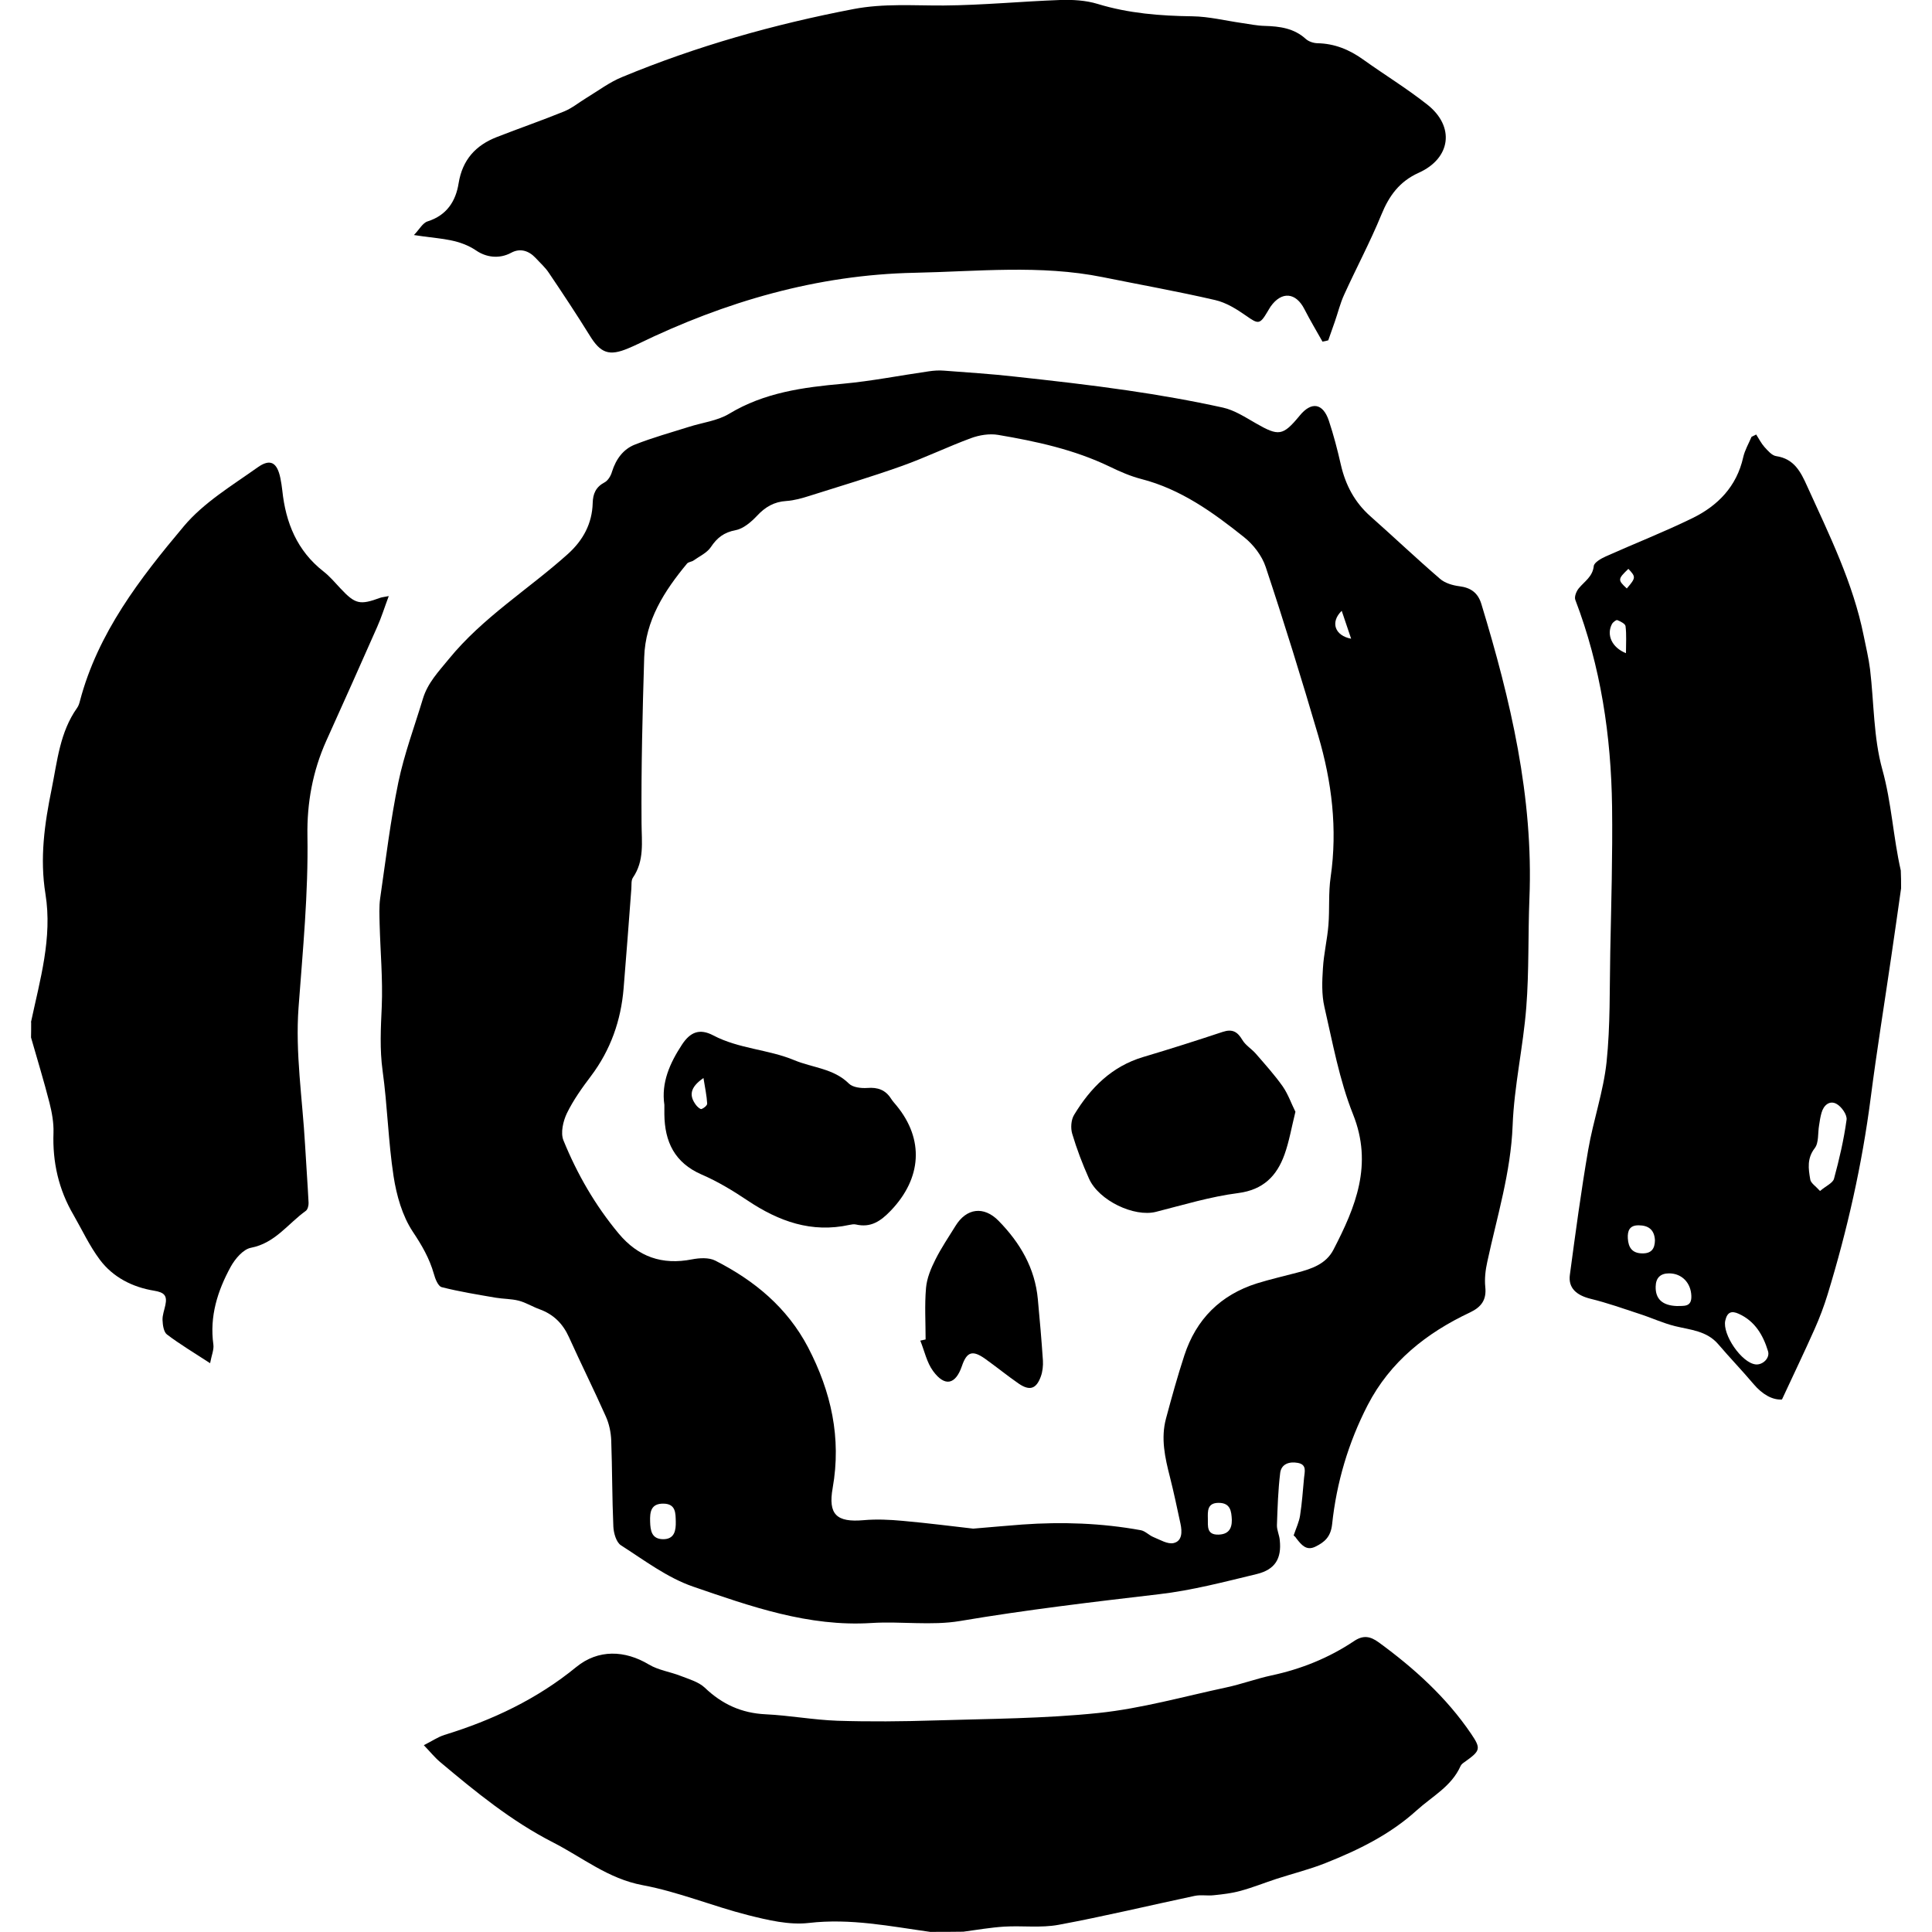
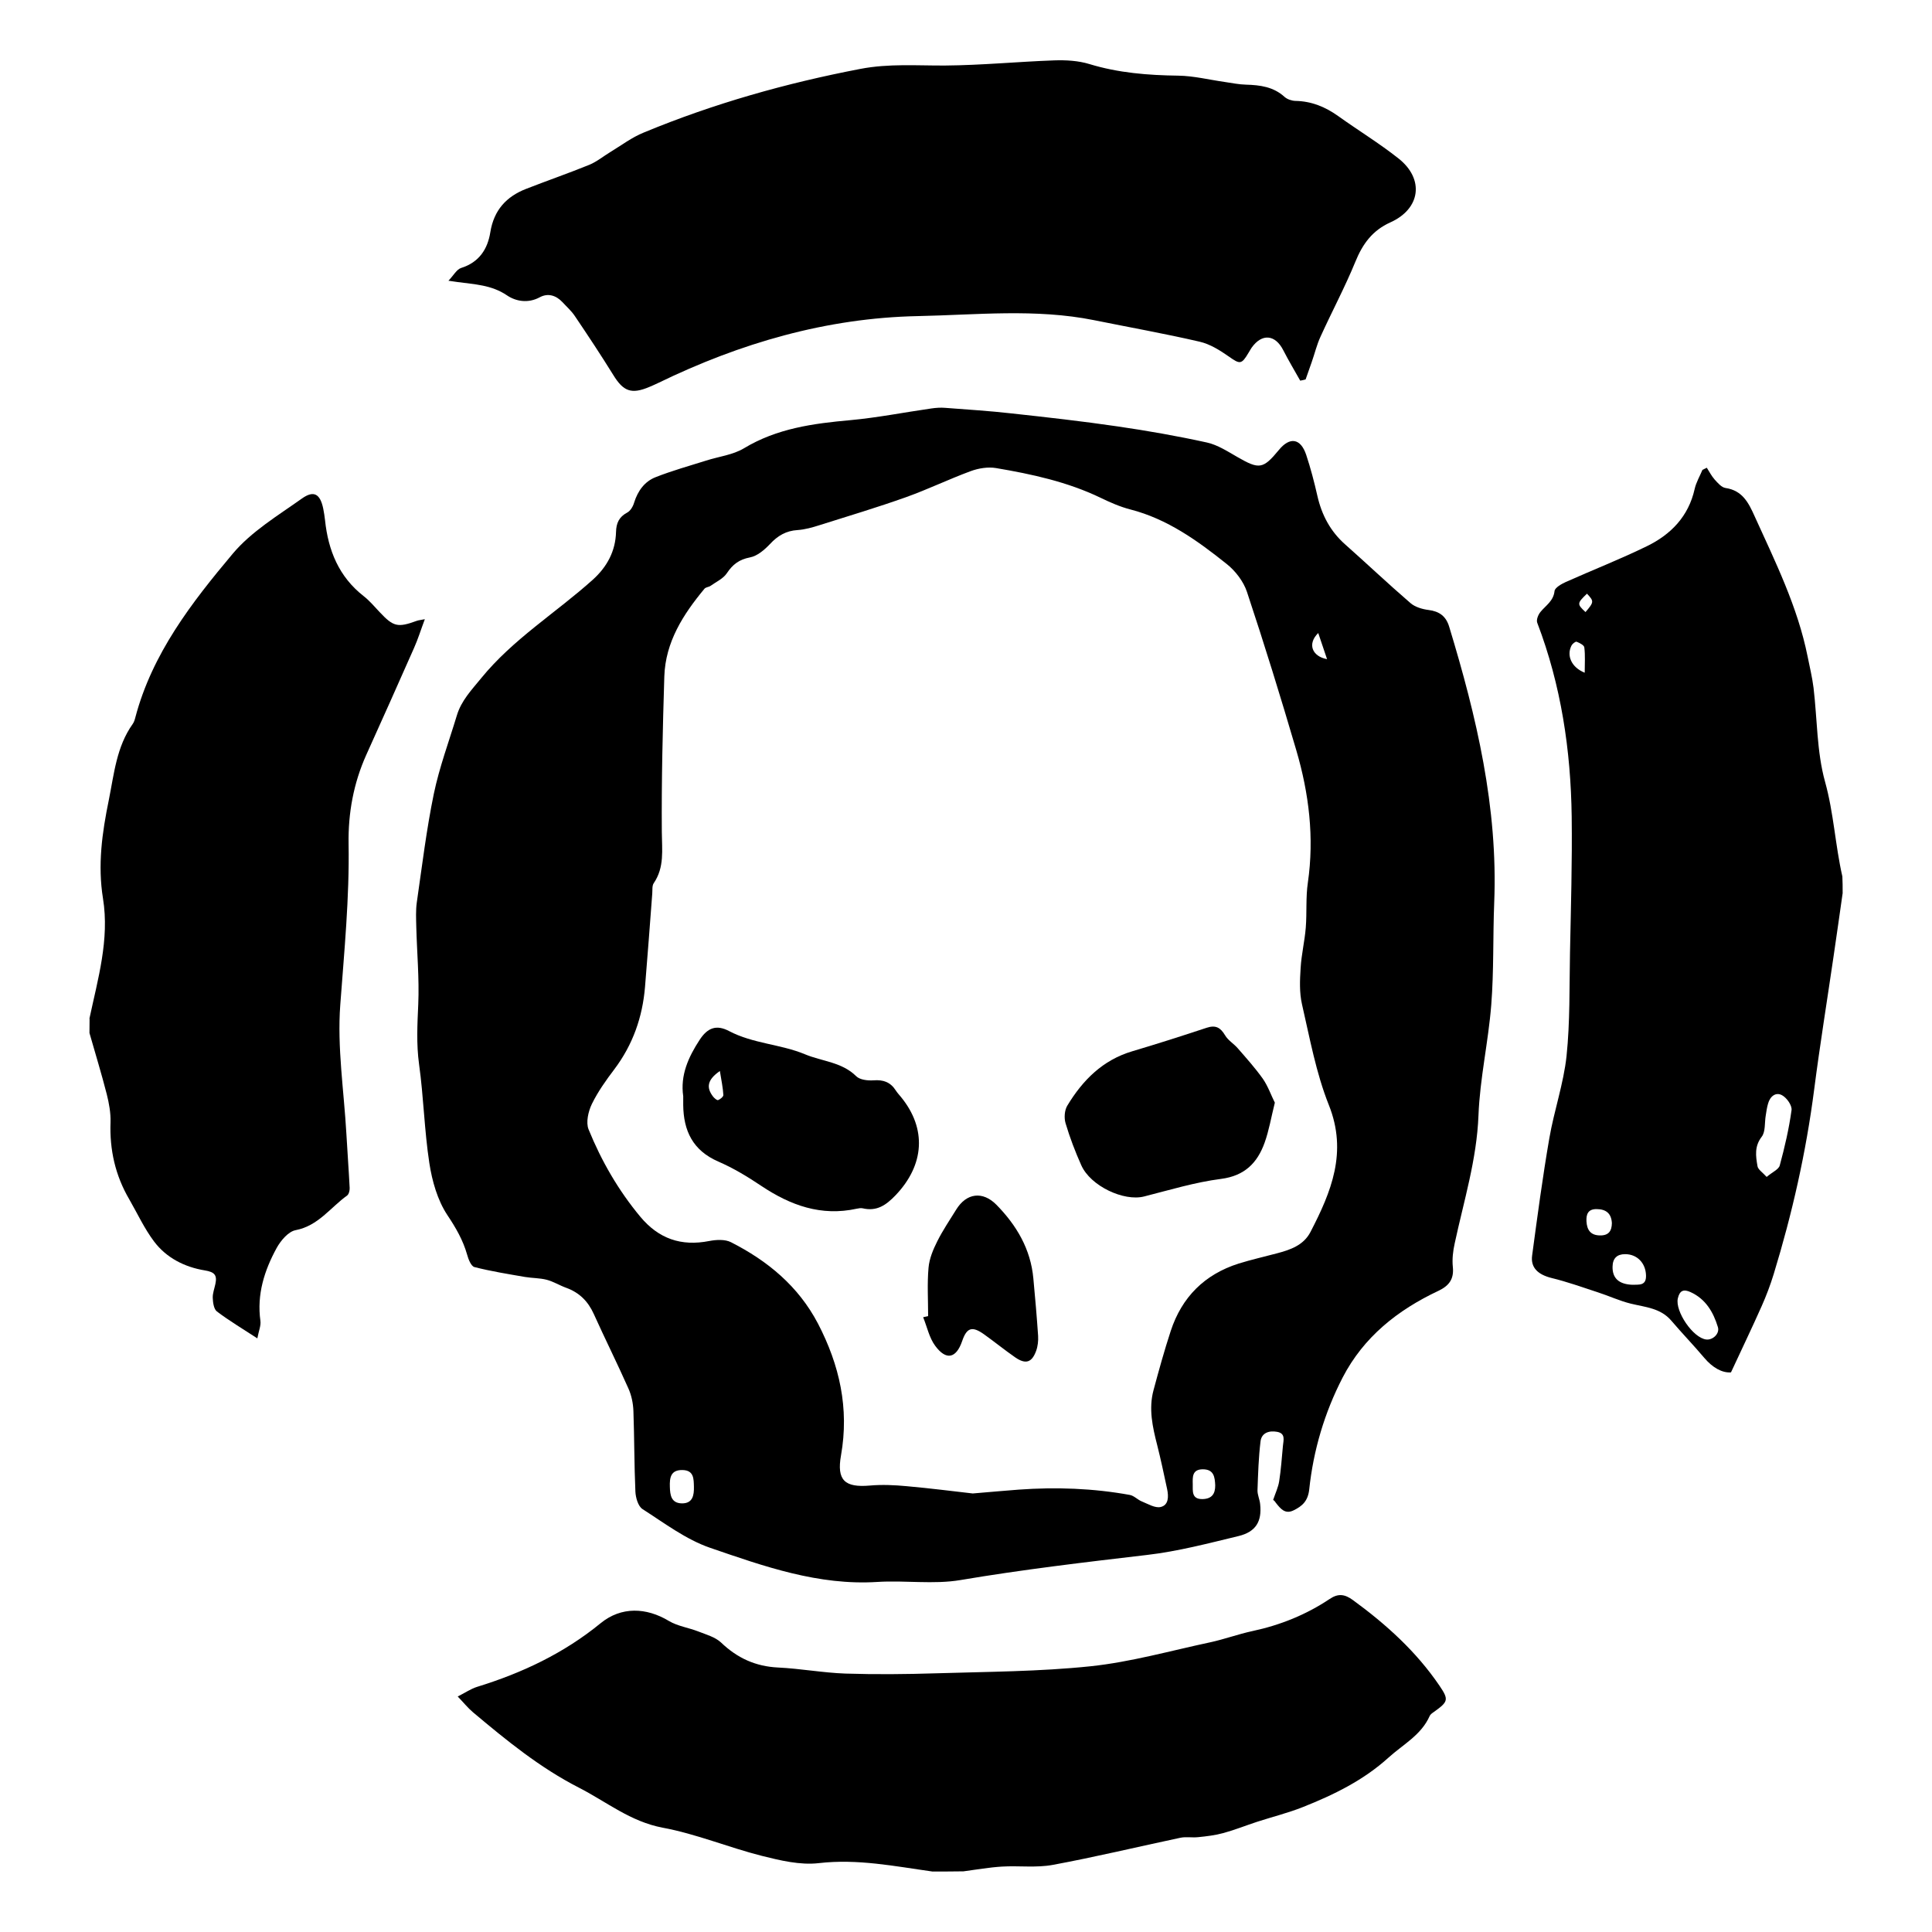
- <svg xmlns="http://www.w3.org/2000/svg" version="1.1" width="32" height="32" viewBox="0 0 32 32">
-   <path d="M31.489 14.706c-0.054 0.378-0.107 0.757-0.163 1.135-0.114 0.78-0.24 1.558-0.341 2.34-0.143 1.109-0.388 2.193-0.715 3.262-0.059 0.192-0.131 0.383-0.213 0.567-0.168 0.378-0.348 0.752-0.542 1.17-0.157 0.011-0.325-0.084-0.47-0.255-0.189-0.224-0.393-0.435-0.584-0.659s-0.46-0.238-0.717-0.301c-0.199-0.049-0.388-0.138-0.584-0.201-0.271-0.089-0.54-0.185-0.815-0.252-0.233-0.058-0.373-0.178-0.343-0.397 0.093-0.693 0.185-1.383 0.304-2.072 0.084-0.488 0.252-0.964 0.304-1.453 0.063-0.603 0.049-1.214 0.061-1.821 0.016-0.803 0.040-1.605 0.030-2.408-0.016-1.174-0.187-2.322-0.609-3.426-0.019-0.051 0.017-0.142 0.058-0.191 0.094-0.115 0.229-0.191 0.248-0.369 0.007-0.059 0.121-0.124 0.198-0.159 0.477-0.213 0.965-0.404 1.434-0.633 0.423-0.206 0.735-0.526 0.843-1.009 0.026-0.117 0.091-0.227 0.138-0.339 0.026-0.012 0.051-0.026 0.077-0.038 0.045 0.070 0.084 0.147 0.138 0.208 0.056 0.061 0.122 0.14 0.194 0.15 0.297 0.044 0.406 0.261 0.512 0.497 0.366 0.806 0.761 1.602 0.937 2.48 0.037 0.184 0.082 0.369 0.105 0.554 0.066 0.554 0.056 1.128 0.203 1.658 0.154 0.554 0.18 1.121 0.306 1.674 0.005 0.094 0.005 0.192 0.005 0.29zM30.146 19.726c0.101-0.086 0.212-0.131 0.231-0.203 0.087-0.32 0.163-0.647 0.208-0.976 0.012-0.082-0.084-0.219-0.168-0.264-0.112-0.061-0.212 0.021-0.247 0.149-0.019 0.066-0.030 0.136-0.040 0.205-0.023 0.128-0.002 0.289-0.072 0.38-0.131 0.17-0.105 0.341-0.075 0.516 0.007 0.061 0.087 0.11 0.163 0.194zM29.079 22.599c0.117 0.012 0.24-0.105 0.205-0.219-0.080-0.264-0.215-0.497-0.484-0.619-0.119-0.054-0.191-0.032-0.224 0.112-0.051 0.227 0.269 0.701 0.504 0.726zM27.773 21.632c0.115-0.005 0.248 0.023 0.241-0.168-0.007-0.215-0.156-0.373-0.369-0.373-0.143 0-0.219 0.073-0.222 0.219-0.005 0.206 0.112 0.313 0.35 0.322zM27.411 20.543c-0.009-0.175-0.107-0.247-0.269-0.248-0.152-0.002-0.187 0.091-0.18 0.217 0.009 0.152 0.073 0.247 0.241 0.248 0.152 0.002 0.206-0.080 0.208-0.217zM26.931 10.819c0-0.161 0.011-0.306-0.007-0.448-0.005-0.040-0.084-0.079-0.136-0.1-0.019-0.007-0.073 0.035-0.089 0.065-0.093 0.177-0.005 0.388 0.233 0.483zM26.945 9.747c0.152-0.178 0.152-0.191 0.026-0.325-0.177 0.17-0.178 0.184-0.026 0.325z" />
-   <path d="M15.413 31.999c-0.668-0.093-1.326-0.229-2.015-0.149-0.327 0.038-0.68-0.047-1.007-0.129-0.588-0.149-1.156-0.387-1.749-0.497-0.57-0.107-0.993-0.458-1.48-0.707-0.691-0.353-1.284-0.838-1.873-1.333-0.089-0.075-0.163-0.168-0.269-0.278 0.135-0.068 0.233-0.136 0.341-0.17 0.796-0.245 1.534-0.593 2.184-1.125 0.364-0.297 0.806-0.28 1.205-0.040 0.156 0.093 0.35 0.119 0.523 0.187 0.138 0.054 0.296 0.098 0.399 0.194 0.287 0.275 0.61 0.423 1.009 0.442 0.397 0.019 0.792 0.093 1.189 0.107 0.535 0.017 1.074 0.012 1.609-0.005 0.908-0.028 1.819-0.030 2.72-0.124 0.712-0.075 1.41-0.273 2.113-0.423 0.252-0.054 0.497-0.145 0.749-0.199 0.491-0.105 0.948-0.289 1.364-0.567 0.15-0.101 0.266-0.087 0.413 0.021 0.586 0.428 1.118 0.909 1.527 1.511 0.17 0.25 0.154 0.283-0.1 0.465-0.028 0.019-0.061 0.042-0.073 0.070-0.15 0.339-0.47 0.502-0.728 0.736-0.444 0.402-0.965 0.656-1.511 0.873-0.264 0.105-0.54 0.173-0.811 0.261-0.198 0.065-0.392 0.143-0.593 0.198-0.145 0.040-0.297 0.058-0.446 0.073-0.105 0.012-0.215-0.011-0.317 0.011-0.75 0.159-1.497 0.339-2.253 0.479-0.292 0.054-0.6 0.012-0.899 0.030-0.227 0.014-0.453 0.054-0.679 0.084-0.178 0.003-0.36 0.003-0.542 0.003z" />
-   <path d="M0.513 16.931c0.149-0.7 0.357-1.397 0.24-2.123-0.096-0.593-0.016-1.161 0.103-1.742 0.094-0.467 0.136-0.939 0.421-1.341 0.024-0.033 0.037-0.075 0.047-0.115 0.297-1.128 0.995-2.030 1.721-2.894 0.329-0.392 0.796-0.672 1.221-0.974 0.213-0.152 0.324-0.082 0.378 0.177 0.014 0.068 0.024 0.138 0.032 0.206 0.056 0.533 0.245 0.999 0.682 1.34 0.103 0.080 0.191 0.185 0.282 0.282 0.245 0.261 0.32 0.278 0.659 0.154 0.030-0.011 0.063-0.012 0.14-0.028-0.072 0.192-0.122 0.355-0.191 0.509-0.278 0.631-0.561 1.261-0.845 1.891-0.224 0.5-0.32 1.027-0.311 1.57 0.016 0.953-0.077 1.896-0.147 2.844-0.056 0.752 0.065 1.518 0.108 2.277 0.018 0.32 0.042 0.64 0.058 0.958 0.002 0.044-0.014 0.11-0.045 0.133-0.296 0.212-0.509 0.535-0.909 0.612-0.129 0.024-0.264 0.184-0.336 0.315-0.217 0.397-0.352 0.82-0.287 1.287 0.012 0.086-0.030 0.178-0.054 0.31-0.268-0.175-0.5-0.313-0.715-0.476-0.054-0.042-0.070-0.156-0.073-0.24-0.003-0.080 0.030-0.164 0.047-0.247 0.033-0.156-0.016-0.21-0.187-0.238-0.355-0.058-0.679-0.22-0.899-0.514-0.17-0.227-0.292-0.491-0.435-0.74-0.247-0.421-0.35-0.876-0.332-1.364 0.005-0.164-0.026-0.334-0.066-0.493-0.093-0.364-0.203-0.722-0.306-1.083 0.002-0.084 0.002-0.168 0.002-0.252z" />
-   <path d="M21.426 25.434c0.044-0.129 0.091-0.227 0.107-0.331 0.032-0.206 0.047-0.415 0.066-0.623 0.009-0.1 0.052-0.222-0.103-0.25-0.14-0.026-0.273 0.017-0.292 0.166-0.035 0.287-0.044 0.577-0.054 0.867-0.002 0.080 0.040 0.163 0.047 0.247 0.032 0.303-0.075 0.486-0.38 0.561-0.535 0.129-1.074 0.271-1.618 0.334-1.102 0.129-2.204 0.259-3.298 0.444-0.476 0.080-0.978 0.002-1.466 0.033-1.042 0.066-2.002-0.275-2.956-0.603-0.427-0.147-0.808-0.437-1.194-0.684-0.079-0.051-0.121-0.203-0.126-0.31-0.021-0.476-0.018-0.951-0.035-1.425-0.005-0.136-0.035-0.28-0.091-0.402-0.196-0.441-0.411-0.871-0.609-1.31-0.101-0.224-0.255-0.378-0.486-0.462-0.117-0.042-0.227-0.112-0.348-0.143s-0.254-0.028-0.38-0.049c-0.301-0.052-0.602-0.1-0.895-0.175-0.059-0.016-0.107-0.138-0.129-0.22-0.073-0.257-0.199-0.474-0.35-0.7-0.173-0.262-0.268-0.598-0.317-0.915-0.089-0.579-0.101-1.168-0.182-1.749-0.049-0.357-0.030-0.705-0.014-1.062 0.019-0.453-0.023-0.908-0.035-1.361-0.003-0.145-0.011-0.294 0.009-0.435 0.093-0.642 0.17-1.285 0.301-1.92 0.098-0.47 0.268-0.925 0.407-1.385 0.079-0.261 0.257-0.446 0.427-0.654 0.565-0.694 1.324-1.158 1.976-1.744 0.25-0.226 0.4-0.502 0.409-0.843 0.004-0.152 0.051-0.264 0.196-0.341 0.058-0.030 0.105-0.11 0.124-0.178 0.065-0.206 0.185-0.373 0.381-0.449 0.29-0.114 0.591-0.198 0.89-0.292 0.224-0.072 0.474-0.1 0.668-0.217 0.584-0.353 1.226-0.439 1.885-0.498 0.477-0.044 0.95-0.138 1.425-0.206 0.082-0.012 0.166-0.018 0.248-0.011 0.39 0.030 0.78 0.054 1.168 0.098 0.624 0.068 1.249 0.138 1.87 0.229 0.53 0.077 1.060 0.17 1.583 0.285 0.191 0.042 0.369 0.159 0.544 0.259 0.381 0.219 0.449 0.212 0.728-0.126 0.194-0.238 0.385-0.208 0.483 0.084 0.079 0.238 0.143 0.483 0.198 0.726 0.077 0.338 0.229 0.626 0.49 0.857 0.387 0.343 0.761 0.698 1.152 1.035 0.082 0.072 0.21 0.11 0.322 0.124 0.191 0.024 0.308 0.11 0.364 0.294 0.484 1.59 0.864 3.197 0.796 4.878-0.024 0.602-0.005 1.205-0.052 1.803-0.051 0.654-0.201 1.301-0.226 1.955-0.030 0.78-0.259 1.511-0.42 2.26-0.030 0.135-0.047 0.28-0.033 0.416 0.023 0.217-0.068 0.334-0.255 0.423-0.719 0.339-1.32 0.813-1.693 1.534-0.32 0.621-0.516 1.284-0.589 1.974-0.023 0.208-0.124 0.296-0.278 0.371-0.15 0.073-0.231-0.032-0.311-0.133-0.021-0.038-0.058-0.059-0.049-0.052zM16.118 25.319c0.343-0.028 0.579-0.051 0.815-0.068 0.658-0.047 1.313-0.024 1.962 0.094 0.075 0.014 0.138 0.086 0.212 0.115 0.108 0.044 0.234 0.121 0.332 0.098 0.143-0.033 0.142-0.187 0.114-0.318-0.056-0.259-0.11-0.519-0.175-0.775-0.082-0.32-0.154-0.642-0.065-0.971 0.094-0.35 0.191-0.701 0.304-1.046 0.196-0.598 0.598-1 1.201-1.191 0.219-0.068 0.444-0.119 0.666-0.178 0.241-0.063 0.479-0.142 0.602-0.38 0.367-0.708 0.658-1.41 0.324-2.244-0.226-0.567-0.336-1.18-0.474-1.779-0.047-0.205-0.038-0.427-0.024-0.64 0.014-0.24 0.072-0.476 0.091-0.715 0.021-0.264-0.002-0.533 0.037-0.796 0.115-0.797 0.019-1.576-0.205-2.338-0.275-0.937-0.563-1.87-0.871-2.796-0.061-0.185-0.205-0.373-0.36-0.495-0.512-0.409-1.046-0.794-1.7-0.962-0.182-0.047-0.357-0.124-0.526-0.206-0.586-0.282-1.214-0.418-1.847-0.525-0.143-0.024-0.31 0.003-0.448 0.054-0.385 0.142-0.756 0.322-1.142 0.46-0.505 0.18-1.020 0.334-1.53 0.495-0.126 0.040-0.255 0.077-0.386 0.086-0.203 0.012-0.352 0.1-0.488 0.247-0.096 0.101-0.224 0.212-0.353 0.236-0.192 0.037-0.306 0.124-0.411 0.282-0.063 0.094-0.187 0.15-0.285 0.22-0.031 0.023-0.084 0.023-0.108 0.051-0.376 0.453-0.691 0.941-0.71 1.553-0.028 0.915-0.051 1.831-0.044 2.748 0.002 0.315 0.049 0.621-0.143 0.902-0.031 0.045-0.021 0.121-0.026 0.184-0.042 0.549-0.082 1.1-0.128 1.649-0.044 0.533-0.215 1.020-0.54 1.452-0.147 0.194-0.292 0.397-0.399 0.616-0.063 0.131-0.108 0.325-0.058 0.449 0.227 0.558 0.526 1.077 0.915 1.544 0.324 0.388 0.721 0.525 1.215 0.428 0.124-0.024 0.28-0.033 0.386 0.021 0.647 0.329 1.189 0.775 1.536 1.436 0.383 0.736 0.554 1.499 0.408 2.328-0.079 0.442 0.065 0.574 0.511 0.535 0.213-0.019 0.432-0.009 0.647 0.011 0.427 0.038 0.85 0.093 1.17 0.129zM10.768 25.202c0.004 0.147 0.024 0.289 0.213 0.292 0.194 0.002 0.215-0.149 0.212-0.292-0.004-0.135 0.004-0.294-0.203-0.297-0.21-0.003-0.227 0.138-0.222 0.297zM20.403 25.174c-0.007-0.142-0.021-0.282-0.219-0.282-0.192 0-0.18 0.142-0.178 0.264 0.002 0.119-0.024 0.268 0.177 0.262 0.159-0.005 0.222-0.091 0.22-0.245zM22.223 10.117c-0.196 0.191-0.11 0.413 0.156 0.462-0.058-0.171-0.107-0.317-0.156-0.462z" />
-   <path d="M21.905 5.659c-0.1-0.178-0.206-0.355-0.299-0.537-0.142-0.28-0.378-0.303-0.561-0.044-0.019 0.028-0.035 0.059-0.054 0.089-0.124 0.21-0.152 0.203-0.348 0.065-0.157-0.11-0.332-0.22-0.516-0.262-0.617-0.143-1.242-0.254-1.864-0.38-1.034-0.208-2.078-0.093-3.115-0.072-1.613 0.033-3.137 0.477-4.587 1.182-0.051 0.024-0.101 0.047-0.152 0.068-0.32 0.136-0.462 0.082-0.642-0.212-0.217-0.35-0.444-0.693-0.675-1.035-0.061-0.093-0.147-0.168-0.222-0.25-0.114-0.121-0.257-0.163-0.4-0.086-0.206 0.112-0.423 0.073-0.579-0.033-0.275-0.187-0.575-0.194-0.876-0.236-0.035-0.005-0.068-0.010-0.159-0.023 0.091-0.094 0.145-0.201 0.226-0.226 0.317-0.1 0.467-0.334 0.514-0.631 0.063-0.39 0.283-0.63 0.633-0.766 0.371-0.145 0.747-0.275 1.116-0.425 0.131-0.054 0.247-0.15 0.369-0.224 0.196-0.119 0.383-0.261 0.593-0.346 1.235-0.512 2.515-0.873 3.83-1.125 0.502-0.096 0.995-0.056 1.495-0.059 0.644-0.005 1.285-0.068 1.927-0.091 0.206-0.007 0.425 0.005 0.621 0.065 0.514 0.157 1.037 0.198 1.57 0.205 0.275 0.004 0.549 0.073 0.824 0.112 0.124 0.018 0.248 0.044 0.373 0.047 0.25 0.007 0.486 0.038 0.682 0.217 0.047 0.042 0.126 0.068 0.191 0.070 0.283 0.005 0.528 0.105 0.757 0.269 0.352 0.252 0.724 0.479 1.063 0.747 0.462 0.364 0.392 0.89-0.142 1.13-0.318 0.143-0.491 0.381-0.619 0.696-0.184 0.449-0.415 0.881-0.616 1.324-0.066 0.143-0.103 0.301-0.156 0.451-0.035 0.101-0.072 0.203-0.107 0.304-0.032 0.009-0.063 0.016-0.094 0.021z" />
-   <path d="M11.004 18.3c-0.054-0.369 0.091-0.691 0.29-0.995 0.14-0.215 0.296-0.273 0.519-0.156 0.425 0.224 0.911 0.231 1.343 0.411 0.301 0.126 0.651 0.136 0.904 0.387 0.065 0.065 0.205 0.080 0.306 0.073 0.173-0.014 0.301 0.033 0.393 0.178 0.026 0.040 0.059 0.077 0.091 0.115 0.46 0.561 0.416 1.203-0.094 1.737-0.17 0.177-0.332 0.289-0.582 0.231-0.033-0.007-0.070 0-0.105 0.007-0.628 0.138-1.17-0.059-1.684-0.402-0.243-0.163-0.497-0.317-0.764-0.432-0.448-0.196-0.612-0.542-0.617-0.999 0-0.051 0-0.1 0-0.156zM11.651 17.856c-0.231 0.159-0.236 0.297-0.122 0.448 0.023 0.030 0.070 0.072 0.091 0.065 0.038-0.014 0.096-0.061 0.093-0.091-0.007-0.129-0.035-0.257-0.061-0.421z" />
-   <path d="M21.456 18.416c-0.065 0.261-0.103 0.49-0.18 0.705-0.128 0.357-0.352 0.586-0.768 0.64-0.46 0.059-0.909 0.196-1.362 0.311-0.359 0.091-0.946-0.185-1.109-0.551-0.108-0.241-0.203-0.491-0.278-0.743-0.028-0.094-0.019-0.231 0.032-0.313 0.271-0.448 0.624-0.803 1.145-0.958 0.441-0.131 0.88-0.271 1.317-0.416 0.159-0.052 0.243-0.003 0.324 0.133 0.052 0.089 0.152 0.147 0.222 0.227 0.154 0.177 0.311 0.352 0.446 0.542 0.091 0.131 0.145 0.29 0.212 0.423z" />
-   <path d="M15.331 22.186c0-0.285-0.018-0.572 0.007-0.855 0.014-0.161 0.082-0.324 0.156-0.47 0.096-0.192 0.219-0.373 0.332-0.556 0.182-0.297 0.47-0.332 0.712-0.086 0.357 0.364 0.605 0.784 0.652 1.301 0.032 0.338 0.061 0.675 0.084 1.014 0.005 0.087-0.005 0.184-0.035 0.266-0.075 0.206-0.184 0.241-0.366 0.117-0.189-0.131-0.367-0.276-0.556-0.411-0.21-0.149-0.304-0.117-0.385 0.121-0.105 0.306-0.282 0.348-0.477 0.082-0.105-0.142-0.143-0.334-0.212-0.504 0.026-0.005 0.058-0.012 0.087-0.019z" />
+ <svg xmlns="http://www.w3.org/2000/svg" version="1.1" width="1024" height="1024" viewBox="0 0 1024 1024">
+   <g id="icomoon-ignore">
+ </g>
+   <path fill="#000" d="M976.67 473.18c-1.62 11.34-3.21 22.71-4.89 34.050-3.42 23.4-7.2 46.74-10.23 70.2-4.29 33.27-11.64 65.79-21.45 97.86-1.77 5.76-3.93 11.49-6.39 17.010-5.040 11.34-10.44 22.56-16.26 35.1-4.71 0.33-9.75-2.52-14.1-7.65-5.67-6.72-11.79-13.050-17.52-19.77s-13.8-7.14-21.51-9.030c-5.97-1.47-11.64-4.14-17.52-6.030-8.13-2.67-16.2-5.55-24.45-7.56-6.99-1.74-11.19-5.34-10.29-11.91 2.79-20.79 5.55-41.49 9.12-62.16 2.52-14.64 7.56-28.92 9.12-43.59 1.89-18.090 1.47-36.42 1.83-54.63 0.48-24.090 1.2-48.15 0.9-72.24-0.48-35.22-5.61-69.66-18.27-102.78-0.57-1.53 0.51-4.26 1.74-5.73 2.82-3.45 6.87-5.73 7.44-11.070 0.21-1.77 3.63-3.72 5.94-4.77 14.31-6.39 28.95-12.12 43.020-18.99 12.69-6.18 22.050-15.78 25.29-30.27 0.78-3.51 2.73-6.81 4.14-10.17 0.78-0.36 1.53-0.78 2.31-1.14 1.35 2.1 2.52 4.41 4.14 6.24 1.68 1.83 3.66 4.2 5.82 4.5 8.91 1.32 12.18 7.83 15.36 14.91 10.98 24.18 22.83 48.060 28.11 74.4 1.11 5.52 2.46 11.070 3.15 16.62 1.98 16.62 1.68 33.84 6.090 49.74 4.62 16.62 5.4 33.63 9.18 50.22 0.15 2.82 0.15 5.76 0.15 8.7zM936.38 623.78c3.030-2.58 6.36-3.93 6.93-6.090 2.61-9.6 4.89-19.41 6.24-29.28 0.36-2.46-2.52-6.57-5.040-7.92-3.36-1.83-6.36 0.63-7.41 4.47-0.57 1.98-0.9 4.080-1.2 6.15-0.69 3.84-0.060 8.67-2.16 11.4-3.93 5.1-3.15 10.23-2.25 15.48 0.21 1.83 2.61 3.3 4.89 5.82zM904.37 709.97c3.51 0.36 7.2-3.15 6.15-6.57-2.4-7.92-6.45-14.91-14.52-18.57-3.57-1.62-5.73-0.96-6.72 3.36-1.53 6.81 8.070 21.030 15.12 21.78zM865.19 680.96c3.45-0.15 7.44 0.69 7.23-5.040-0.21-6.45-4.68-11.19-11.070-11.19-4.29 0-6.57 2.19-6.66 6.57-0.15 6.18 3.36 9.39 10.5 9.66zM854.33 648.29c-0.27-5.25-3.21-7.41-8.070-7.44-4.56-0.060-5.61 2.73-5.4 6.51 0.27 4.56 2.19 7.41 7.23 7.44 4.56 0.060 6.18-2.4 6.24-6.51zM839.93 356.57c0-4.83 0.33-9.18-0.21-13.44-0.15-1.2-2.52-2.37-4.080-3-0.57-0.21-2.19 1.050-2.67 1.95-2.79 5.31-0.15 11.64 6.99 14.49zM840.35 324.41c4.56-5.34 4.56-5.73 0.78-9.75-5.31 5.1-5.34 5.52-0.78 9.75z" />
+   <path fill="#000" d="M494.39 991.97c-20.040-2.79-39.78-6.87-60.45-4.47-9.81 1.14-20.4-1.41-30.21-3.87-17.64-4.47-34.68-11.61-52.47-14.91-17.1-3.21-29.79-13.74-44.4-21.21-20.73-10.59-38.52-25.14-56.19-39.99-2.67-2.25-4.89-5.040-8.070-8.34 4.050-2.040 6.99-4.080 10.23-5.1 23.88-7.35 46.020-17.79 65.52-33.75 10.92-8.91 24.18-8.4 36.15-1.2 4.68 2.79 10.5 3.57 15.69 5.61 4.14 1.62 8.88 2.94 11.97 5.82 8.61 8.25 18.3 12.69 30.27 13.26 11.91 0.57 23.76 2.79 35.67 3.21 16.050 0.51 32.22 0.36 48.27-0.15 27.24-0.84 54.57-0.9 81.6-3.72 21.36-2.25 42.3-8.19 63.39-12.69 7.56-1.62 14.91-4.35 22.47-5.97 14.73-3.15 28.44-8.67 40.92-17.010 4.5-3.030 7.98-2.61 12.39 0.63 17.58 12.84 33.54 27.27 45.81 45.33 5.1 7.5 4.62 8.49-3 13.95-0.84 0.57-1.83 1.26-2.19 2.1-4.5 10.17-14.1 15.060-21.84 22.080-13.32 12.060-28.95 19.68-45.33 26.19-7.92 3.15-16.2 5.19-24.33 7.83-5.94 1.95-11.76 4.29-17.79 5.94-4.35 1.2-8.91 1.74-13.38 2.19-3.15 0.36-6.45-0.33-9.51 0.33-22.5 4.77-44.91 10.17-67.59 14.37-8.76 1.62-18 0.36-26.97 0.9-6.81 0.42-13.59 1.62-20.37 2.52-5.34 0.090-10.8 0.090-16.26 0.090z" />
+   <path fill="#000" d="M47.39 539.93c4.47-21 10.71-41.91 7.2-63.69-2.88-17.79-0.48-34.83 3.090-52.26 2.82-14.010 4.080-28.17 12.63-40.23 0.72-0.99 1.11-2.25 1.41-3.45 8.91-33.84 29.85-60.9 51.63-86.82 9.87-11.76 23.88-20.16 36.63-29.22 6.39-4.56 9.72-2.46 11.34 5.31 0.42 2.040 0.72 4.14 0.96 6.18 1.68 15.99 7.35 29.97 20.46 40.2 3.090 2.4 5.73 5.55 8.46 8.46 7.35 7.83 9.6 8.34 19.77 4.62 0.9-0.33 1.89-0.36 4.2-0.84-2.16 5.76-3.66 10.65-5.73 15.27-8.34 18.93-16.83 37.83-25.35 56.73-6.72 15-9.6 30.81-9.33 47.1 0.48 28.59-2.31 56.88-4.41 85.32-1.68 22.56 1.95 45.54 3.24 68.31 0.54 9.6 1.26 19.2 1.74 28.74 0.060 1.32-0.42 3.3-1.35 3.99-8.88 6.36-15.27 16.050-27.27 18.36-3.87 0.72-7.92 5.52-10.080 9.45-6.51 11.91-10.56 24.6-8.61 38.61 0.36 2.58-0.9 5.34-1.62 9.3-8.040-5.25-15-9.39-21.45-14.28-1.62-1.26-2.1-4.68-2.19-7.2-0.090-2.4 0.9-4.92 1.41-7.41 0.99-4.68-0.48-6.3-5.61-7.14-10.65-1.74-20.37-6.6-26.97-15.42-5.1-6.81-8.76-14.73-13.050-22.2-7.41-12.63-10.5-26.28-9.96-40.92 0.15-4.92-0.78-10.020-1.98-14.79-2.79-10.92-6.090-21.66-9.18-32.49 0.060-2.52 0.060-5.040 0.060-7.56z" />
+   <path fill="#000" d="M674.78 795.020c1.32-3.87 2.73-6.81 3.21-9.93 0.96-6.18 1.41-12.45 1.98-18.69 0.27-3 1.56-6.66-3.090-7.5-4.2-0.78-8.19 0.51-8.76 4.98-1.050 8.61-1.32 17.31-1.62 26.010-0.060 2.4 1.2 4.89 1.41 7.41 0.96 9.090-2.25 14.58-11.4 16.83-16.050 3.87-32.22 8.13-48.54 10.020-33.060 3.87-66.12 7.77-98.94 13.32-14.28 2.4-29.34 0.060-43.98 0.99-31.26 1.98-60.060-8.25-88.68-18.090-12.81-4.41-24.24-13.11-35.82-20.52-2.37-1.53-3.63-6.090-3.78-9.3-0.63-14.28-0.54-28.53-1.050-42.75-0.15-4.080-1.050-8.4-2.73-12.060-5.88-13.23-12.33-26.13-18.27-39.3-3.030-6.72-7.65-11.34-14.58-13.86-3.51-1.26-6.81-3.36-10.44-4.29s-7.62-0.84-11.4-1.47c-9.030-1.56-18.060-3-26.85-5.25-1.77-0.48-3.21-4.14-3.87-6.6-2.19-7.71-5.97-14.22-10.5-21-5.19-7.86-8.040-17.94-9.51-27.45-2.67-17.37-3.030-35.040-5.46-52.47-1.47-10.71-0.9-21.15-0.42-31.86 0.57-13.59-0.69-27.24-1.050-40.83-0.090-4.35-0.33-8.82 0.27-13.050 2.79-19.26 5.1-38.55 9.030-57.6 2.94-14.1 8.040-27.75 12.21-41.55 2.37-7.83 7.71-13.38 12.81-19.62 16.95-20.82 39.72-34.74 59.28-52.32 7.5-6.78 12-15.060 12.27-25.29 0.12-4.56 1.53-7.92 5.88-10.23 1.74-0.9 3.15-3.3 3.72-5.34 1.95-6.18 5.55-11.19 11.43-13.47 8.7-3.42 17.73-5.94 26.7-8.76 6.72-2.16 14.22-3 20.040-6.51 17.52-10.59 36.78-13.17 56.55-14.94 14.31-1.32 28.5-4.14 42.75-6.18 2.46-0.36 4.98-0.54 7.44-0.33 11.7 0.9 23.4 1.62 35.040 2.94 18.72 2.040 37.47 4.14 56.1 6.87 15.9 2.31 31.8 5.1 47.49 8.55 5.73 1.26 11.070 4.77 16.32 7.77 11.43 6.57 13.47 6.36 21.84-3.78 5.82-7.14 11.55-6.24 14.49 2.52 2.37 7.14 4.29 14.49 5.94 21.78 2.31 10.14 6.87 18.78 14.7 25.71 11.61 10.29 22.83 20.94 34.56 31.050 2.46 2.16 6.3 3.3 9.66 3.72 5.73 0.72 9.24 3.3 10.92 8.82 14.52 47.7 25.92 95.91 23.88 146.34-0.72 18.060-0.15 36.15-1.56 54.090-1.53 19.62-6.030 39.030-6.78 58.65-0.9 23.4-7.77 45.33-12.6 67.8-0.9 4.050-1.41 8.4-0.99 12.48 0.69 6.51-2.040 10.020-7.65 12.69-21.57 10.17-39.6 24.39-50.79 46.020-9.6 18.63-15.48 38.52-17.67 59.22-0.69 6.24-3.72 8.88-8.34 11.13-4.5 2.19-6.93-0.96-9.33-3.99-0.63-1.14-1.74-1.77-1.47-1.56zM515.54 791.57c10.29-0.84 17.37-1.53 24.45-2.040 19.74-1.41 39.39-0.72 58.86 2.82 2.25 0.42 4.14 2.58 6.36 3.45 3.24 1.32 7.020 3.63 9.96 2.94 4.29-0.99 4.26-5.61 3.42-9.54-1.68-7.77-3.3-15.57-5.25-23.25-2.46-9.6-4.62-19.26-1.95-29.13 2.82-10.5 5.73-21.030 9.12-31.38 5.88-17.94 17.94-30 36.030-35.73 6.57-2.040 13.32-3.57 19.98-5.34 7.23-1.89 14.37-4.26 18.060-11.4 11.010-21.24 19.74-42.3 9.72-67.32-6.78-17.010-10.080-35.4-14.22-53.37-1.41-6.15-1.14-12.81-0.72-19.2 0.42-7.2 2.16-14.28 2.73-21.45 0.63-7.92-0.060-15.99 1.11-23.88 3.45-23.91 0.57-47.28-6.15-70.14-8.25-28.11-16.89-56.1-26.13-83.88-1.83-5.55-6.15-11.19-10.8-14.85-15.36-12.27-31.38-23.82-51-28.86-5.46-1.41-10.71-3.72-15.78-6.18-17.58-8.46-36.42-12.54-55.41-15.75-4.29-0.72-9.3 0.090-13.44 1.62-11.55 4.26-22.68 9.66-34.26 13.8-15.15 5.4-30.6 10.020-45.9 14.85-3.78 1.2-7.65 2.31-11.58 2.58-6.090 0.36-10.56 3-14.64 7.41-2.88 3.030-6.72 6.36-10.59 7.080-5.76 1.11-9.18 3.72-12.33 8.46-1.89 2.82-5.61 4.5-8.55 6.6-0.93 0.69-2.52 0.69-3.24 1.53-11.28 13.59-20.73 28.23-21.3 46.59-0.84 27.45-1.53 54.93-1.32 82.44 0.060 9.45 1.47 18.63-4.29 27.060-0.93 1.35-0.63 3.63-0.78 5.52-1.26 16.47-2.46 33-3.84 49.47-1.32 15.99-6.45 30.6-16.2 43.56-4.41 5.82-8.76 11.91-11.97 18.48-1.89 3.93-3.24 9.75-1.74 13.47 6.81 16.74 15.78 32.31 27.45 46.32 9.72 11.64 21.63 15.75 36.45 12.84 3.72-0.72 8.4-0.99 11.58 0.63 19.41 9.87 35.67 23.25 46.080 43.080 11.49 22.080 16.62 44.97 12.24 69.84-2.37 13.26 1.95 17.22 15.33 16.050 6.39-0.57 12.96-0.27 19.41 0.33 12.81 1.14 25.5 2.79 35.1 3.87zM355.040 788.060c0.12 4.41 0.72 8.67 6.39 8.76 5.82 0.060 6.45-4.47 6.36-8.76-0.12-4.050 0.12-8.82-6.090-8.91-6.3-0.090-6.81 4.14-6.66 8.91zM644.090 787.22c-0.21-4.26-0.63-8.46-6.57-8.46-5.76 0-5.4 4.26-5.34 7.92 0.060 3.57-0.72 8.040 5.31 7.86 4.77-0.15 6.66-2.73 6.6-7.35zM698.69 335.51c-5.88 5.73-3.3 12.39 4.68 13.86-1.74-5.13-3.21-9.51-4.68-13.86z" />
+   <path fill="#000" d="M689.15 201.77c-3-5.34-6.18-10.65-8.97-16.11-4.26-8.4-11.34-9.090-16.83-1.32-0.57 0.84-1.050 1.77-1.62 2.67-3.72 6.3-4.56 6.090-10.44 1.95-4.71-3.3-9.96-6.6-15.48-7.86-18.51-4.29-37.26-7.62-55.92-11.4-31.020-6.24-62.34-2.79-93.45-2.16-48.39 0.99-94.11 14.31-137.61 35.46-1.53 0.72-3.030 1.41-4.56 2.040-9.6 4.080-13.86 2.46-19.26-6.36-6.51-10.5-13.32-20.79-20.25-31.050-1.83-2.79-4.41-5.040-6.66-7.5-3.42-3.63-7.71-4.89-12-2.58-6.18 3.36-12.69 2.19-17.37-0.99-8.25-5.61-17.25-5.82-26.28-7.080-1.050-0.15-2.040-0.3-4.77-0.69 2.73-2.82 4.35-6.030 6.78-6.78 9.51-3 14.010-10.020 15.42-18.93 1.89-11.7 8.49-18.9 18.99-22.98 11.13-4.35 22.41-8.25 33.48-12.75 3.93-1.62 7.41-4.5 11.070-6.72 5.88-3.57 11.49-7.83 17.79-10.38 37.050-15.36 75.45-26.19 114.9-33.75 15.060-2.88 29.85-1.68 44.85-1.77 19.32-0.15 38.55-2.040 57.81-2.73 6.18-0.21 12.75 0.15 18.63 1.95 15.42 4.71 31.11 5.94 47.1 6.15 8.25 0.12 16.47 2.19 24.72 3.36 3.72 0.54 7.44 1.32 11.19 1.41 7.5 0.21 14.58 1.14 20.46 6.51 1.41 1.26 3.78 2.040 5.73 2.1 8.49 0.15 15.84 3.15 22.71 8.070 10.56 7.56 21.72 14.37 31.89 22.41 13.86 10.92 11.76 26.7-4.26 33.9-9.54 4.29-14.73 11.43-18.57 20.88-5.52 13.47-12.45 26.43-18.48 39.72-1.98 4.29-3.090 9.030-4.68 13.53-1.050 3.030-2.16 6.090-3.21 9.12-0.96 0.27-1.89 0.48-2.82 0.63z" />
+   <path fill="#000" d="M362.12 581c-1.62-11.070 2.73-20.73 8.7-29.85 4.2-6.45 8.88-8.19 15.57-4.68 12.75 6.72 27.33 6.93 40.29 12.33 9.030 3.78 19.53 4.080 27.12 11.61 1.95 1.95 6.15 2.4 9.18 2.19 5.19-0.42 9.030 0.99 11.79 5.34 0.78 1.2 1.77 2.31 2.73 3.45 13.8 16.83 12.48 36.090-2.82 52.11-5.1 5.31-9.96 8.67-17.46 6.93-0.99-0.21-2.1 0-3.15 0.21-18.84 4.14-35.1-1.77-50.52-12.060-7.29-4.89-14.91-9.51-22.92-12.96-13.44-5.88-18.36-16.26-18.51-29.97 0-1.53 0-3 0-4.68zM381.53 567.68c-6.93 4.77-7.080 8.91-3.66 13.44 0.69 0.9 2.1 2.16 2.73 1.95 1.14-0.42 2.88-1.83 2.79-2.73-0.21-3.87-1.050-7.71-1.83-12.63z" />
+   <path fill="#000" d="M675.68 584.48c-1.95 7.83-3.090 14.7-5.4 21.15-3.84 10.71-10.56 17.58-23.040 19.2-13.8 1.77-27.27 5.88-40.86 9.33-10.77 2.73-28.38-5.55-33.27-16.53-3.24-7.23-6.090-14.73-8.34-22.29-0.84-2.82-0.57-6.93 0.96-9.39 8.13-13.44 18.72-24.090 34.35-28.74 13.23-3.93 26.4-8.13 39.51-12.48 4.77-1.56 7.29-0.090 9.72 3.99 1.56 2.67 4.56 4.41 6.66 6.81 4.62 5.31 9.33 10.56 13.38 16.26 2.73 3.93 4.35 8.7 6.36 12.69z" />
+   <path fill="#000" d="M491.93 697.58c0-8.55-0.54-17.16 0.21-25.65 0.42-4.83 2.46-9.72 4.68-14.1 2.88-5.76 6.57-11.19 9.96-16.68 5.46-8.91 14.1-9.96 21.36-2.58 10.71 10.92 18.15 23.52 19.56 39.030 0.96 10.14 1.83 20.25 2.52 30.42 0.15 2.61-0.15 5.52-1.050 7.98-2.25 6.18-5.52 7.23-10.98 3.51-5.67-3.93-11.010-8.28-16.68-12.33-6.3-4.47-9.12-3.51-11.55 3.63-3.15 9.18-8.46 10.44-14.31 2.46-3.15-4.26-4.29-10.020-6.36-15.12 0.78-0.15 1.74-0.36 2.61-0.57z" />
</svg>
